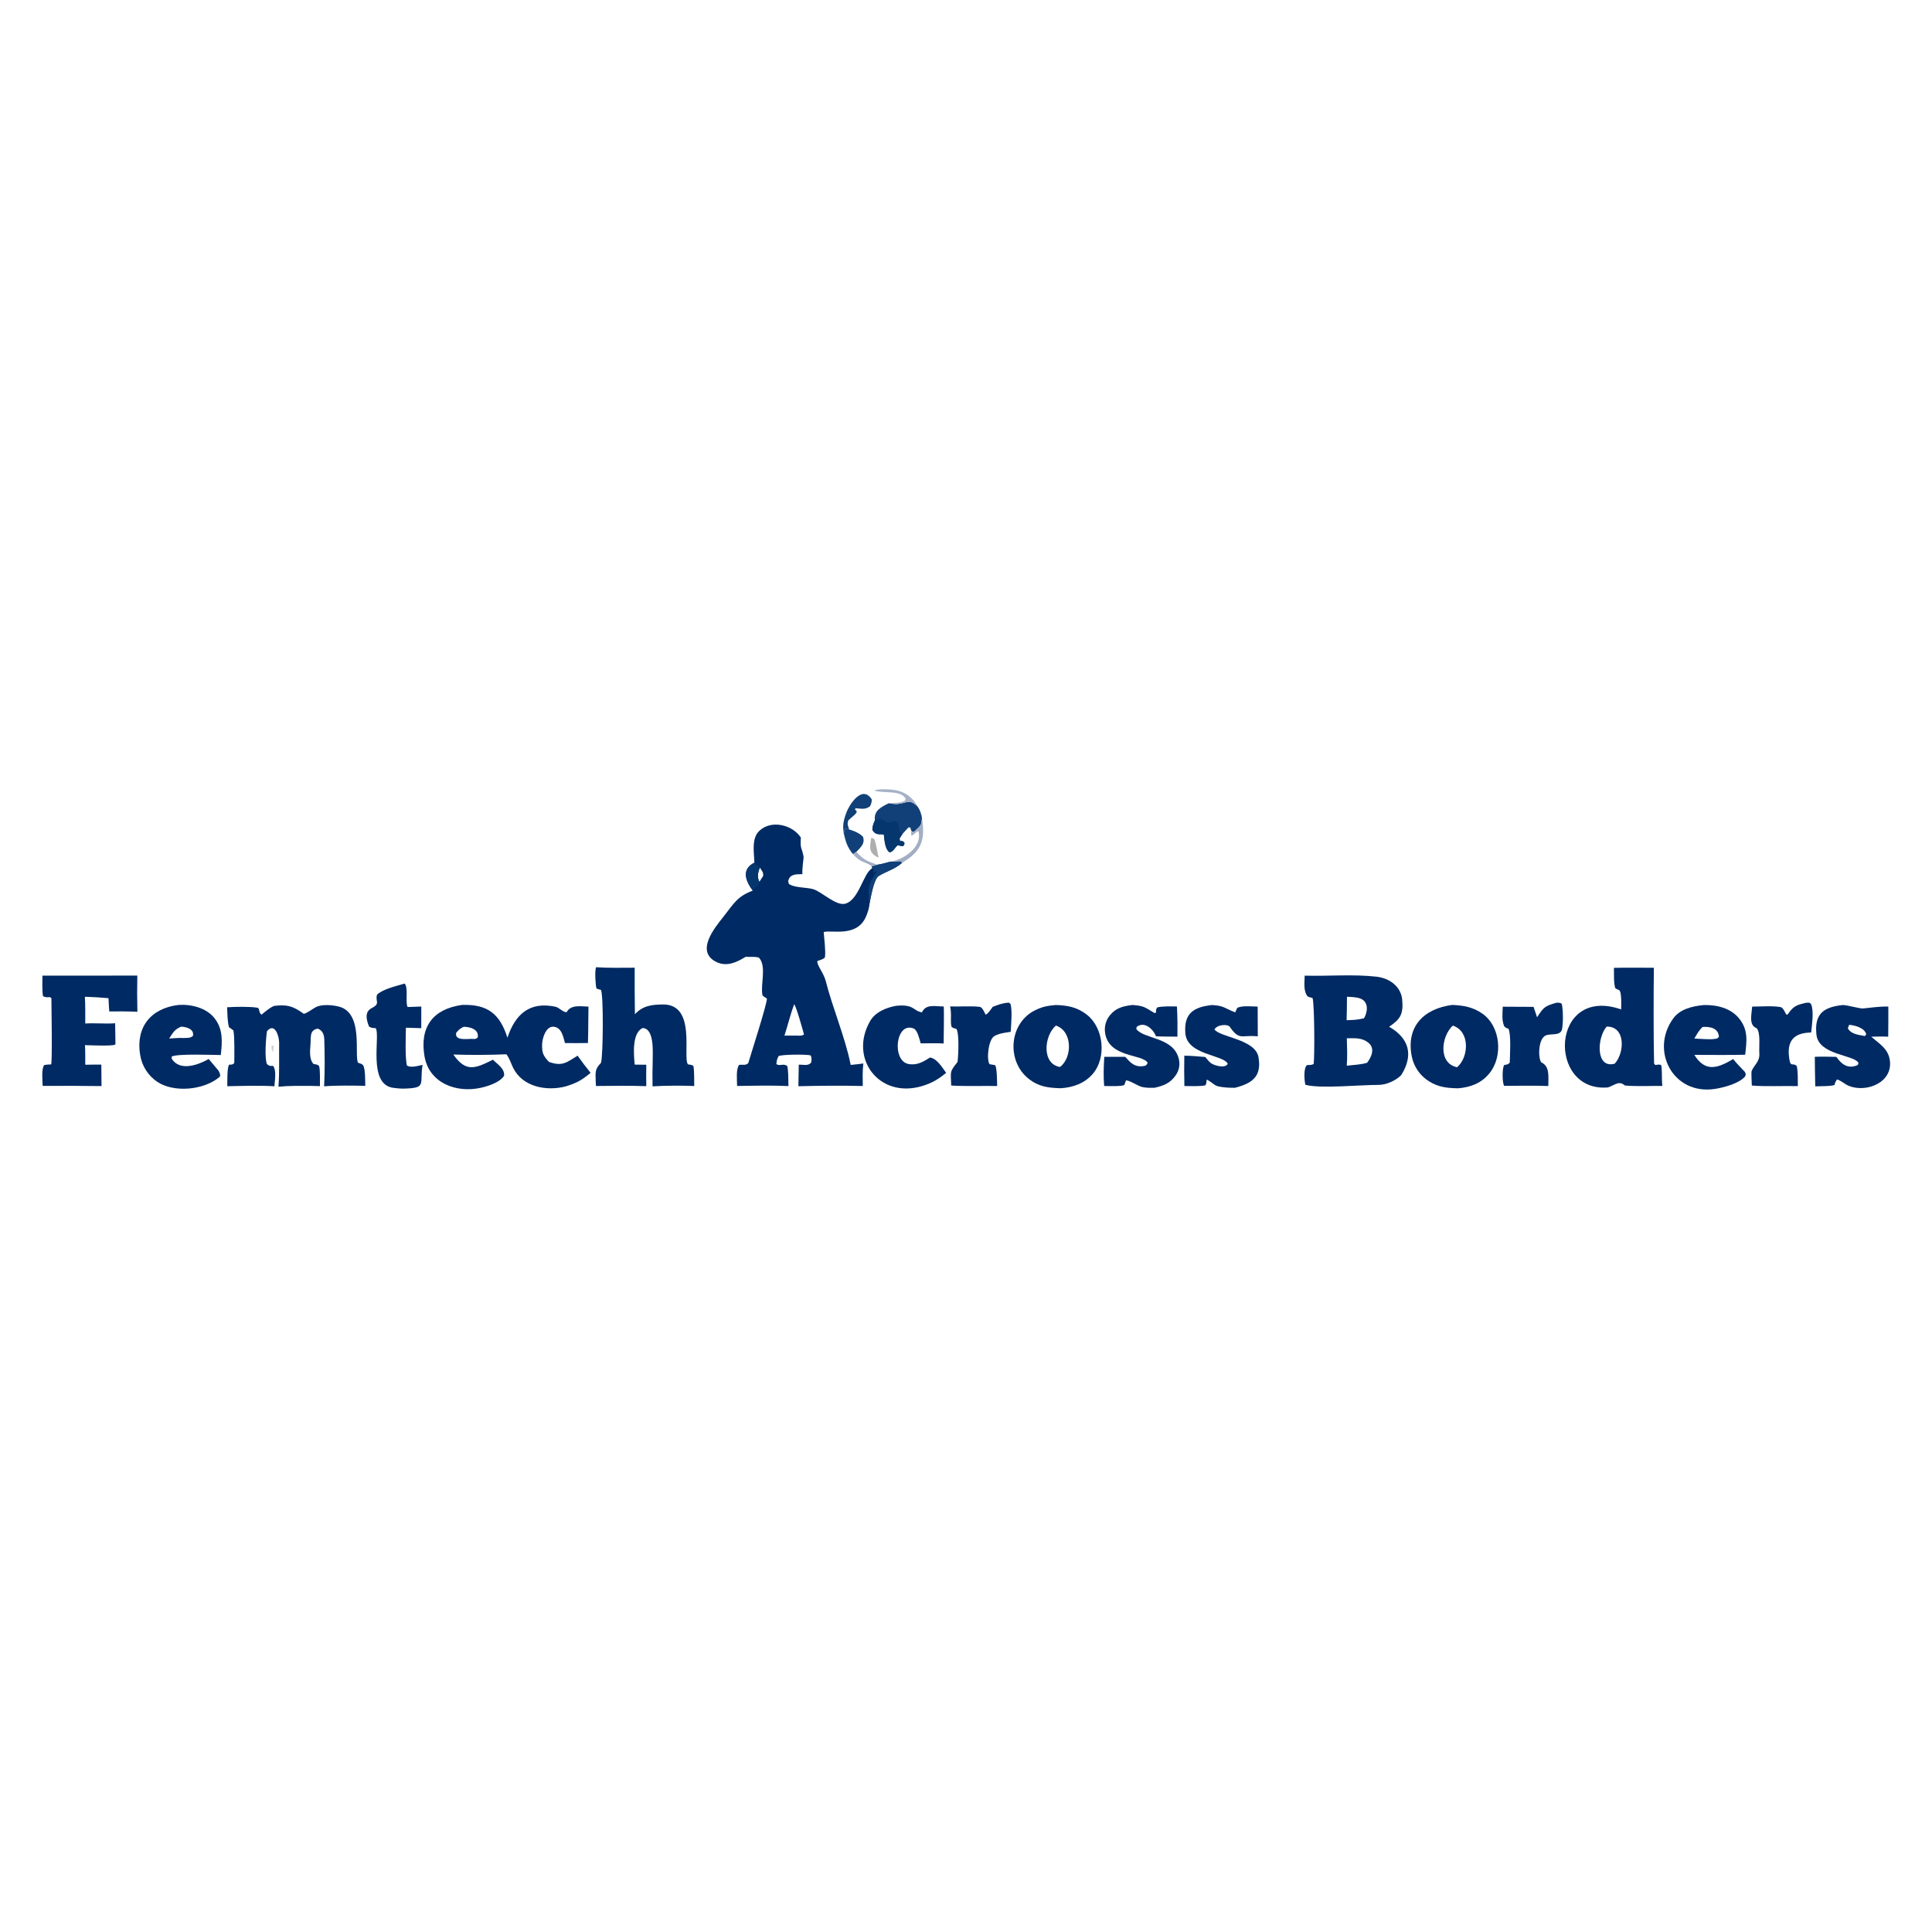
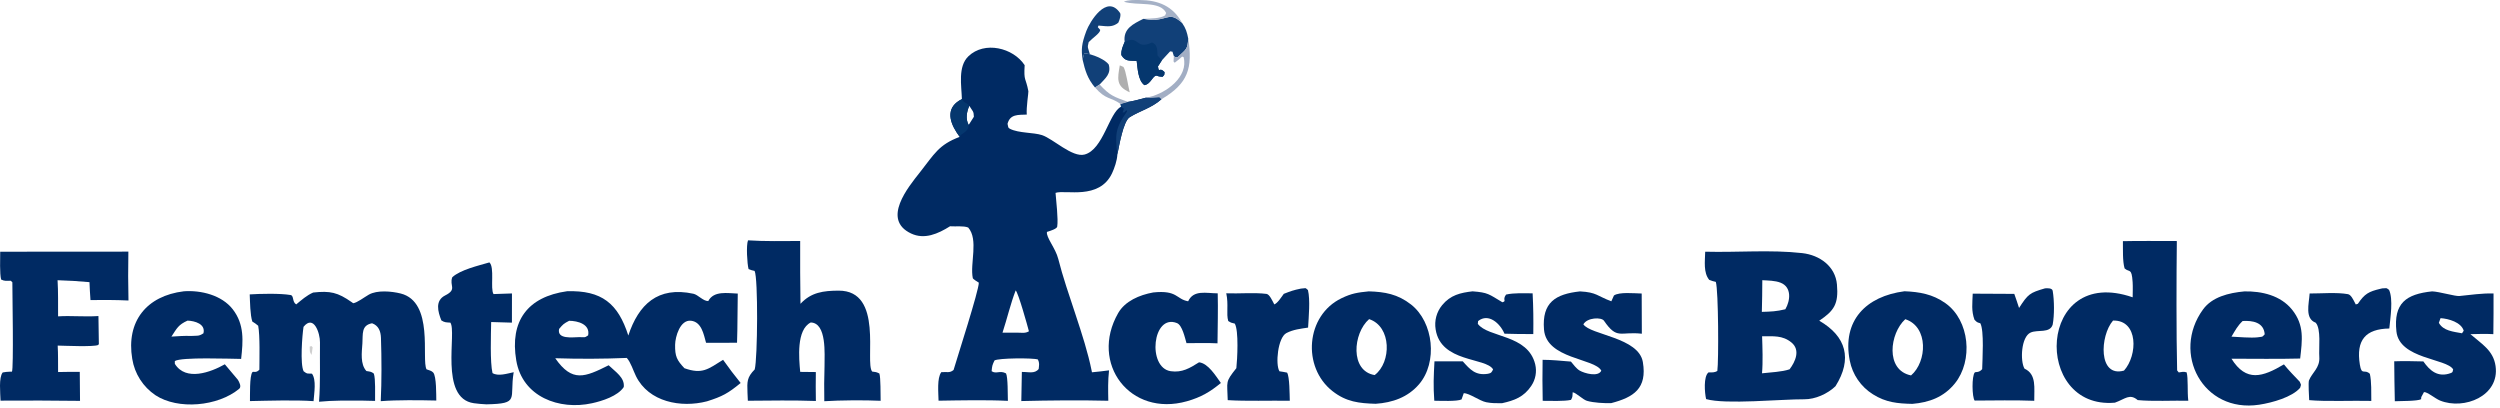
- <svg xmlns="http://www.w3.org/2000/svg" width="500" height="500" viewBox="0 0 500 500">
-   <path fill="#002A63" d="M195.234 223.264C195.165 220.688 194.433 217.033 196.474 215.061C199.559 212.079 205.058 213.412 207.26 216.757C207.064 219.917 207.471 219.066 207.974 221.756C208.016 221.979 207.55 224.828 207.664 226.224C206.001 226.29 204.461 226.118 203.978 227.996C204.155 228.664 204.018 228.732 204.468 228.96C206.125 229.799 208.959 229.627 210.58 230.157C212.708 230.853 216.385 234.496 218.734 233.88C222.34 232.934 223.436 225.834 225.73 224.719L225.644 224.201L227.059 223.793C228.138 223.645 229.376 223.278 230.445 223C231.327 222.996 232.208 222.963 233.087 222.9L233.465 223.288C231.608 224.95 229.318 225.521 227.407 226.709C226.129 227.504 225.378 232.183 225.023 233.878C224.977 234.978 224.475 236.478 224.004 237.471C221.54 242.659 215.069 240.572 213.179 241.223C213.289 242.778 213.724 246.22 213.498 247.692C213.435 248.102 212.212 248.49 211.742 248.638L211.533 248.703C211.328 249.726 213.183 251.827 213.698 253.874C215.376 260.54 218.761 268.634 220.084 275.248L220.154 275.601C221.208 275.523 222.368 275.357 223.427 275.229C223.2 277.305 223.253 278.982 223.288 281.056C217.971 280.918 211.927 280.982 206.62 281.112L206.723 275.536C207.986 275.502 209.171 275.952 209.947 274.967C210.023 274.199 210.137 273.841 209.8 273.149C208.876 272.82 202.167 272.869 201.48 273.337C201.036 274.281 201.037 274.338 200.93 275.391C201.843 276.007 202.492 275.161 203.693 275.814C204.063 276.542 204.017 280.03 204.047 281.074C199.936 280.869 194.909 280.977 190.762 281.044C190.737 279.458 190.44 276.719 191.287 275.578C192.372 275.475 192.881 275.796 193.641 275.155C194.373 272.671 198.496 259.912 198.478 258.428C198.242 258.294 197.361 257.742 197.323 257.557C196.752 254.762 198.464 250.179 196.444 247.864C195.525 247.499 194.179 247.703 192.962 247.624C190.649 249.077 188.063 250.221 185.495 249.006C179.818 246.32 184.945 240.13 187.195 237.282C189.953 233.791 190.764 232.013 194.816 230.493C194.622 230.228 194.435 229.958 194.255 229.684C192.671 227.254 192.273 224.722 195.234 223.264ZM196.652 224.546C196.15 225.692 195.9 227.071 196.533 228.211C196.871 227.692 197.204 227.168 197.531 226.641C197.499 225.531 197.335 225.652 196.652 224.546ZM203.016 268.01L205.943 268.011C206.889 268.014 207.342 268.161 208.078 267.747C207.802 266.669 206.047 260.389 205.541 259.911C204.555 262.451 203.879 265.393 203.016 268.01Z" />
-   <path fill="#114078" d="M230.445 223C231.327 222.996 232.208 222.963 233.087 222.9L233.465 223.288C231.608 224.95 229.318 225.521 227.407 226.709C226.129 227.504 225.378 232.183 225.023 233.878C224.558 229.988 224.647 228.787 226.888 225.619L226.783 225.357L226.33 225.819L226.033 225.792L226.277 225.091L225.73 224.719L225.644 224.201L227.059 223.793C228.138 223.645 229.376 223.278 230.445 223Z" />
-   <path fill="#05376E" d="M195.234 223.264C195.897 224.28 195.917 223.693 196.652 224.546C196.15 225.692 195.9 227.071 196.533 228.211C196.452 229.729 195.068 229.712 194.816 230.493C194.622 230.228 194.435 229.958 194.255 229.684C192.671 227.254 192.273 224.722 195.234 223.264Z" />
-   <path fill="#002A63" d="M119.597 260.068C126.226 259.879 129.349 262.39 131.325 268.556C133.289 262.613 136.966 259.075 143.794 260.552C144.692 260.746 145.657 261.969 146.641 261.957C147.705 259.932 150.301 260.454 152.295 260.519C152.225 263.685 152.272 266.719 152.156 269.932C150.233 269.983 148.156 269.944 146.219 269.944C145.76 268.309 145.369 265.958 143.342 265.723C141.252 265.481 140.319 268.783 140.292 270.314C140.251 272.555 140.623 273.27 142.074 274.821C145.5 276.031 146.574 275.018 149.483 273.21C150.554 274.728 151.677 276.209 152.849 277.651C150.43 279.638 149.325 280.241 146.399 281.162C141.42 282.459 135.23 281.303 132.789 276.333C132.269 275.276 131.791 273.682 131.034 272.849C126.465 273.038 121.892 273.058 117.322 272.908C120.579 277.585 122.986 276.543 127.558 274.254C128.847 275.506 130.671 276.614 130.453 278.426C129.327 280.15 126.331 281.104 124.369 281.531C118.111 282.913 111.033 280.323 109.855 273.328C108.587 265.797 112.001 261.134 119.597 260.068ZM121.938 268.864C123.018 268.859 122.895 269.031 123.627 268.527C124.051 266.389 121.649 265.742 119.986 265.733C118.938 266.282 118.829 266.389 118.064 267.294C117.629 269.324 120.605 268.884 121.938 268.864Z" />
-   <path fill="#002A63" d="M337.65 252.498C343.794 252.664 350.173 252.084 356.232 252.766C359.619 253.147 362.591 255.303 362.896 258.776C363.225 262.513 362.367 263.791 359.501 265.719C364.69 268.711 365.896 273.048 362.617 278.267C361.081 279.743 358.726 280.791 356.636 280.773C352.335 280.736 341.556 281.819 337.827 280.736C337.548 279.55 337.297 276.408 338.281 275.627C338.95 275.616 339.425 275.69 339.979 275.339C340.24 273.545 340.201 259.945 339.688 258.28C339.126 258.153 338.96 258.099 338.422 257.89C337.28 256.499 337.613 254.345 337.65 252.498ZM353.818 275.03C354.935 273.56 355.931 271.33 354.175 269.889C352.447 268.471 350.645 268.715 348.555 268.704C348.622 270.836 348.731 273.687 348.537 275.796C350.206 275.601 352.314 275.537 353.818 275.03ZM348.505 264.025C350.287 263.969 351.261 263.951 353.007 263.526C354.004 261.814 354.234 259.271 352.088 258.433C351.039 258.023 349.712 258.024 348.595 257.956C348.59 259.979 348.56 262.002 348.505 264.025Z" />
-   <path fill="#002A63" d="M70.938 260.321C74.211 259.964 75.632 260.28 78.321 262.165L78.609 262.37C79.369 262.269 80.723 261.223 81.591 260.728C83.201 259.809 85.962 260.073 87.689 260.502C94.16 262.112 91.636 273.15 92.658 275.033C93.076 275.174 93.667 275.327 93.942 275.652C94.577 276.404 94.502 279.968 94.53 281.013C91.319 280.938 87.03 280.884 83.885 281.134C84.075 277.239 84.055 272.918 83.924 269.005C83.882 267.728 83.465 266.653 82.221 266.208C80.115 266.602 80.489 268.283 80.369 270.069C80.253 271.797 79.929 274.037 81.138 275.362C81.772 275.472 82.079 275.448 82.563 275.852C82.914 276.923 82.772 279.728 82.799 281.084L80.122 281.022C77.406 281.023 74.77 280.974 72.063 281.242C72.349 277.483 72.192 273.621 72.241 269.85C72.263 268.152 71.063 264.457 69.091 266.887C68.834 268.523 68.41 274.012 69.108 275.405C69.895 275.972 69.602 275.802 70.706 275.863C71.576 277.05 71.129 279.557 71.013 281.13C67.533 280.883 62.4 281.043 58.825 281.116C58.857 280.219 58.718 276.186 59.308 275.564C59.487 275.375 59.991 275.814 60.63 275.099C60.635 272.965 60.769 268.614 60.404 266.683C60.056 266.366 59.68 266.124 59.278 265.879C58.858 264.587 58.846 262.137 58.778 260.677C60.671 260.552 64.64 260.455 66.607 260.796C67.289 260.914 66.881 262.123 67.688 262.593C68.724 261.74 69.694 260.861 70.938 260.321Z" />
-   <path fill="#002A63" d="M417.686 250.478C421.025 250.396 424.646 250.466 428.019 250.452C427.939 257.122 427.907 268.204 428.076 275.246C428.179 275.374 428.283 275.501 428.387 275.629C429.026 275.534 429.281 275.43 429.894 275.614C430.225 276.745 429.995 279.294 430.214 281.045C427.261 280.996 423.33 281.205 420.525 280.929C418.965 279.613 418.15 280.707 416.153 281.422C400.303 282.823 401.243 254.899 419.555 261.233C419.563 260.33 419.607 259.212 419.55 258.335C419.363 255.489 418.941 256.546 418.009 255.696C417.599 254.287 417.714 252.051 417.686 250.478ZM417.898 275.274C420.524 272.362 420.687 265.57 415.796 265.688C413.268 268.586 412.913 276.676 417.898 275.274Z" />
-   <path fill="#002A63" d="M154.261 250.318C157.321 250.525 161.169 250.463 164.255 250.444C164.235 254.456 164.255 258.469 164.314 262.48C166.341 260.265 168.739 259.971 171.609 259.957C180.327 259.912 176.588 273.654 178.044 275.459C178.751 275.556 178.795 275.525 179.426 275.829C179.702 276.615 179.637 279.932 179.672 281.061C176.605 280.912 171.911 280.951 168.877 281.143C168.833 278.893 168.848 276.642 168.921 274.393C168.909 272.175 169.384 266.152 166.285 266.056C163.503 267.427 164.015 272.934 164.261 275.523L167.255 275.554C167.206 277.366 167.249 279.277 167.262 281.098C163.04 280.942 158.46 281.017 154.228 281.053C154.201 280.533 154.178 280.012 154.159 279.492C154.084 277.415 154.031 276.593 155.545 275.051C156.102 272.932 156.213 257.516 155.523 256.177C154.987 256.058 154.869 256.035 154.366 255.824C154.096 254.815 153.886 251.256 154.261 250.318Z" />
-   <path fill="#002A63" d="M10.978 252.499L35.535 252.482C35.474 255.603 35.481 258.726 35.556 261.847C33.042 261.728 30.782 261.738 28.275 261.76C28.19 260.618 28.127 259.475 28.084 258.33C25.945 258.14 24.112 258.02 21.967 257.96C22.106 260.078 22.052 262.725 22.066 264.885C24.471 264.718 27.17 265.005 29.799 264.823L29.879 270.179L29.757 270.366C28.948 270.764 23.286 270.51 21.991 270.484C22.088 272.018 22.053 273.983 22.067 275.553C23.408 275.508 24.87 275.525 26.222 275.514L26.271 281.076C21.195 281.01 16.119 280.995 11.042 281.033C11.005 279.571 10.666 276.588 11.459 275.631C11.984 275.545 12.28 275.501 12.804 275.486L13.227 275.476C13.572 274.977 13.308 260.378 13.306 258.349L12.976 258.057C12.221 258.08 11.828 258.166 11.153 257.826C10.866 256.721 10.972 253.794 10.978 252.499Z" />
-   <path fill="#002A63" d="M273.203 260.095C276.26 260.187 278.742 260.618 281.293 262.613C285.633 266.008 286.424 273.708 282.827 277.896C280.682 280.395 277.739 281.42 274.516 281.637C271.329 281.539 268.894 281.287 266.242 279.209C260.382 274.618 261.111 264.723 267.958 261.419C269.942 260.461 271.076 260.312 273.203 260.095ZM274.327 276.133C277.564 273.702 277.591 266.828 273.261 265.416C270.15 268.115 269.57 275.371 274.327 276.133Z" />
-   <path fill="#002A63" d="M375.846 260.074C378.717 260.195 381.249 260.629 383.668 262.349C388.359 265.66 389.018 273.384 385.487 277.742C383.366 280.36 380.579 281.381 377.346 281.652C374.529 281.591 372.274 281.386 369.798 279.822C367.485 278.376 365.876 276.036 365.354 273.359C363.855 265.677 368.476 261.031 375.846 260.074ZM377.096 276.2C380.168 273.58 380.48 266.888 375.993 265.426C373.011 268.124 372.095 275.191 377.096 276.2Z" />
-   <path fill="#002A63" d="M440.967 260.102C444.304 260.036 447.903 260.875 450.09 263.589C452.502 266.583 452.044 269.458 451.652 272.964C447.35 273.076 442.807 273.002 438.487 272.999C441.316 277.517 444.436 276.517 448.543 274.085C449.414 275.191 450.582 276.36 451.56 277.397C451.878 278.181 451.866 277.799 451.64 278.58C450.109 280.359 446.329 281.427 443.797 281.813C433 283.459 426.962 271.922 433.035 263.567C434.784 261.161 437.943 260.386 440.967 260.102ZM438.492 268.772C439.799 268.843 442.245 269.041 443.439 268.907C444.468 268.743 444.309 268.937 444.857 268.326C444.69 266.003 442.514 265.664 440.633 265.773C439.626 266.727 439.201 267.588 438.492 268.772Z" />
-   <path fill="#002A63" d="M46.161 260.082C49.456 259.841 53.428 260.825 55.526 263.522C57.788 266.431 57.517 269.641 57.138 273.04C54.996 273.019 45.693 272.654 44.432 273.449L44.436 273.98C46.532 277.384 51.348 275.585 54.013 274.068L56.52 277.048C56.776 277.468 57.248 278.362 56.769 278.76C52.678 282.156 45.043 282.827 40.738 280.004C38.343 278.4 36.724 275.87 36.273 273.023C35.079 265.857 39.003 260.951 46.161 260.082ZM43.781 268.762C45.083 268.682 46.251 268.589 47.559 268.638C48.741 268.562 49.025 268.733 49.916 268.13C50.362 266.348 48.277 265.75 46.864 265.701C45.12 266.491 44.849 267.126 43.781 268.762Z" />
-   <path fill="#002A63" d="M476.942 260.097C478.353 260.159 481.348 261.064 482.158 260.986C484.368 260.773 486.295 260.454 488.699 260.493C488.711 263.094 488.699 265.694 488.663 268.295C487.184 268.208 485.751 268.265 484.271 268.297C486.42 270.174 488.665 271.397 489.089 274.413C489.892 280.139 483.064 282.878 478.453 281.019C477.527 280.646 475.995 279.332 475.369 279.396L474.854 280.353L474.82 280.76C474.181 281.139 470.795 281.105 469.785 281.149C469.726 278.599 469.689 276.048 469.672 273.497C471.555 273.423 473.374 273.478 475.254 273.52C476.457 275.235 478.012 276.697 480.546 275.737C480.929 275.592 480.852 275.452 480.964 275.048C479.737 272.936 470.661 273.077 470.092 267.774C469.509 262.346 471.954 260.62 476.942 260.097ZM482.661 268.128L482.986 267.64C482.515 266.021 480.087 265.327 478.545 265.229L478.223 266.125C479.075 267.677 480.99 267.809 482.661 268.128Z" />
-   <path fill="#002A63" d="M313.663 260.102C316.879 260.271 316.946 260.985 319.669 262L320.168 260.886C321.185 260.174 324.055 260.479 325.484 260.509L325.512 268.212C321.32 267.738 320.806 269.432 318.248 265.713C317.778 265.029 315.066 265.072 314.307 266.41C315.667 268.458 324.909 268.908 325.706 273.637C326.558 278.7 323.966 280.383 319.623 281.516C318.282 281.541 316.316 281.453 314.989 281.068C314.233 280.849 312.933 279.527 312.264 279.426C312.208 280.191 312.292 280.243 311.944 280.884C310.688 281.181 307.936 281.075 306.517 281.068C306.458 278.449 306.452 275.83 306.499 273.211C308.273 273.213 310.15 273.405 311.926 273.552C312.367 274.092 312.998 274.927 313.596 275.273C314.555 275.827 317.173 276.543 317.745 275.291C316.506 272.897 307.218 273.099 306.765 267.397C306.353 262.215 308.965 260.609 313.663 260.102Z" />
-   <path fill="#002A63" d="M293.086 260.09C296.058 260.318 296.182 260.621 298.799 262.185C299.711 261.915 298.715 261.79 299.499 260.713C300.954 260.36 303.037 260.467 304.59 260.476C304.733 263.25 304.754 265.506 304.72 268.277C302.878 268.289 301.036 268.266 299.194 268.206C298.383 266.256 296.139 264.189 294.144 265.786L294.091 266.325C296.098 269.008 303.697 268.3 305.09 274.089C305.425 275.506 305.15 276.999 304.332 278.203C302.902 280.348 301.078 281.007 298.742 281.523C297.657 281.534 296.785 281.552 295.707 281.34C294.435 281.09 292.438 279.579 291.393 279.61L290.971 280.802C290.109 281.218 286.877 281.059 285.75 281.053C285.539 278.219 285.633 276.303 285.784 273.507L291.203 273.5C292.596 275.05 293.62 276.271 296.032 275.886C296.684 275.782 296.791 275.527 297.015 275.044C295.639 272.722 287.008 273.769 286.009 267.385C285.734 265.73 286.188 264.036 287.253 262.739C288.858 260.79 290.756 260.363 293.086 260.09Z" />
-   <path fill="#002A63" d="M231.89 260.306C236.586 259.815 236.249 261.585 238.588 261.998C239.637 259.754 242.015 260.463 244.253 260.475C244.334 263.568 244.241 266.939 244.213 270.052C242.32 269.957 240.187 270.012 238.273 270.021C237.963 268.981 237.456 266.581 236.454 266.178C231.736 264.279 230.704 274.739 235.258 275.393C237.425 275.705 238.898 274.808 240.676 273.689C242.428 273.876 243.886 276.309 244.857 277.649C242.812 279.346 241.052 280.383 238.376 281.144C227.456 284.246 219.664 273.893 225.177 264.263C226.501 261.951 229.254 260.786 231.89 260.306Z" />
-   <path fill="#002A63" d="M104.71 254.547C105.75 255.506 104.837 259.574 105.499 260.614C106.677 260.566 107.854 260.527 109.032 260.495L109.024 266.089L105.047 265.972C105.008 268.32 104.815 273.708 105.305 275.756C106.382 276.415 108.089 275.854 109.362 275.586C108.511 280.721 110.635 281.616 104.123 281.741C103.323 281.706 102.525 281.634 101.732 281.526C95.034 280.591 98.529 267.836 97.224 266.087C96.466 266.034 96.142 266.081 95.505 265.662C94.838 263.986 94.257 261.867 96.236 260.875C98.601 259.689 96.976 259.015 97.602 257.377C99.225 255.937 102.533 255.192 104.71 254.547Z" />
-   <path fill="#002A63" d="M467.373 259.523C468.392 259.51 468.006 259.334 468.677 259.809C469.504 261.603 468.924 265.137 468.728 267.213C464.184 267.284 462.315 269.412 463.086 274.154C463.437 276.314 463.962 274.892 464.999 275.893C465.331 277.34 465.263 279.537 465.277 281.086C461.783 280.994 456.499 281.235 453.376 280.937C453.34 280.3 453.185 277.543 453.331 277.166C453.91 275.672 455.469 274.757 455.314 272.661C455.19 270.984 455.696 267.266 454.617 266.099C452.513 265.319 453.323 262.537 453.46 260.504C455.611 260.514 458.689 260.247 460.801 260.632C461.402 260.741 461.829 261.711 462.139 262.291L462.302 262.603L462.706 262.473C464.003 260.556 464.767 260.138 467.035 259.6L467.373 259.523Z" />
-   <path fill="#002A63" d="M260.194 259.566C261.294 259.503 260.907 259.311 261.542 259.843C262.001 261.712 261.686 264.991 261.57 267.037C260.11 267.262 258.74 267.401 257.418 268.084C255.761 268.941 255.271 274.141 256.086 275.41C256.612 275.485 257.02 275.553 257.541 275.663C258.047 276.441 258.02 279.944 258.066 281.055C254.307 280.993 249.779 281.164 246.172 280.938C246.094 277.26 245.625 277.575 247.825 274.813C248.008 273.125 248.311 267.611 247.524 266.272C246.86 266.108 246.836 266.137 246.269 265.775C245.857 264.354 246.365 262.685 245.893 260.464C248.255 260.565 251.248 260.281 253.599 260.581C254.198 260.657 254.749 261.952 255.094 262.597C255.748 262.339 256.455 261.189 256.915 260.57C258.261 260.048 258.75 259.859 260.194 259.566Z" />
-   <path fill="#002A63" d="M402.771 259.516C403.18 259.488 404.137 259.427 404.234 259.986C404.549 261.812 404.572 264.678 404.235 266.465C403.703 268.178 401.386 267.383 400.022 267.979C398.176 268.784 397.973 273.432 398.832 274.903C401.204 275.991 400.658 278.685 400.703 281.062C397.01 280.917 393.004 281.004 389.284 281.02C388.772 280.367 388.713 276.329 389.298 275.642C389.451 275.463 390.078 275.751 390.724 275C390.767 273.12 391.129 267.637 390.37 266.207C389.694 266.013 389.742 266.029 389.246 265.526C388.622 263.793 388.853 262.406 388.912 260.535C391.566 260.534 394.221 260.548 396.875 260.577C397.189 261.401 397.503 262.425 397.79 263.276C399.511 260.616 399.819 260.37 402.771 259.516Z" />
-   <path fill="#114078" d="M230.006 207.88C230.469 207.946 231.68 208.131 232.093 208.099C234.911 207.88 235.146 206.584 237.439 208.68C238.146 209.703 238.364 210.429 238.607 211.671C238.439 213.75 238.333 213.584 236.572 215.235C236.023 215.252 236.263 215.334 235.847 215.01L235.586 214.175L235.136 214.11C234.951 214.297 233.528 215.858 233.548 215.842C233.263 216.252 233.068 216.572 232.805 216.997C233.044 218.506 233.001 216.941 234.071 218.093C233.99 218.755 234.139 218.471 233.682 218.99C233.329 218.96 232.977 218.934 232.735 218.823C231.856 218.421 231.572 220.351 230.216 220.586C228.981 219.699 228.916 217.375 228.728 215.948C227.273 215.862 226.57 216.083 225.789 214.824C225.742 213.772 226.029 213.301 226.422 212.291C226.112 209.765 228.025 208.874 230.006 207.88Z" />
-   <path fill="#05376E" d="M226.422 212.291C229.342 210.893 228.405 213.925 231.683 212.409C232.766 212.833 232.65 213.807 232.728 214.882C232.995 215.197 233.274 215.538 233.548 215.842C233.263 216.252 233.068 216.572 232.805 216.997C233.044 218.506 233.001 216.941 234.071 218.093C233.99 218.755 234.139 218.471 233.682 218.99C233.329 218.96 232.977 218.934 232.735 218.823C231.856 218.421 231.572 220.351 230.216 220.586C228.981 219.699 228.916 217.375 228.728 215.948C227.273 215.862 226.57 216.083 225.789 214.824C225.742 213.772 226.029 213.301 226.422 212.291Z" />
-   <path fill="#114078" d="M218.363 215.688C218.081 213.756 218.143 212.724 219.075 210.211C219.717 208.478 222.972 203.038 225.532 206.752C225.765 207.089 225.446 208.172 225.194 208.629C224.095 209.509 223.144 209.32 221.774 209.204L221.407 209.17L221.273 209.477L221.737 210C221.733 210.617 220.335 211.492 219.526 212.342C219.223 213.489 219.394 213.326 219.747 214.656L218.686 214.459C218.575 214.87 218.465 215.274 218.363 215.688Z" />
-   <path fill="#114078" d="M218.363 215.688C218.465 215.274 218.575 214.87 218.686 214.459L219.747 214.656C220.84 214.957 222.678 215.703 223.371 216.626C223.881 218.406 222.773 219.213 221.629 220.466L220.741 221.034C219.298 219.31 218.852 217.797 218.363 215.688Z" />
-   <path fill="#A1ADC3" fill-opacity="0.988" d="M235.847 215.01C236.263 215.334 236.023 215.252 236.572 215.235C238.333 213.584 238.439 213.75 238.607 211.671C239.472 217.302 238.611 220.27 233.465 223.288L233.087 222.9C232.208 222.963 231.327 222.996 230.445 223C230.68 222.953 230.914 222.903 231.148 222.851C234.381 222.116 238.682 218.986 237.718 215.221L237.438 215.111C236.919 215.568 236.569 215.869 236.009 216.288L235.786 216.052L235.847 215.01Z" />
-   <path fill="#A1ADC3" fill-opacity="0.957" d="M230.006 207.88C231.294 207.802 233.153 207.862 234.17 207.221L234.372 206.757C233.228 204.375 228.809 205.41 226.274 204.607C227.032 204.219 228.409 204.27 229.28 204.275C232.863 204.296 235.661 205.401 237.439 208.68C235.146 206.584 234.911 207.88 232.093 208.099C231.68 208.131 230.469 207.946 230.006 207.88Z" />
-   <path fill="#020302" fill-opacity="0.314" d="M225.489 216.794L226.19 217.09C226.67 217.769 227.082 220.763 227.391 221.956C224.698 220.773 225.073 219.315 225.489 216.794Z" />
-   <path fill="#A1ADC3" fill-opacity="0.98" d="M220.741 221.034L221.629 220.466C223.575 222.583 224.347 222.816 227.059 223.793L225.644 224.201C223.721 222.808 222.85 223.455 220.741 221.034Z" />
-   <path fill="#020302" fill-opacity="0.188" d="M70.27 270.679L70.608 270.567L70.84 270.829L70.635 272.273C70.177 271.641 70.329 271.599 70.27 270.679Z" />
+ <svg xmlns="http://www.w3.org/2000/svg" width="479" height="78" viewBox="0 0 479 78" fill="none">
+   <path d="M184.298 18.994C184.229 16.418 183.497 12.763 185.538 10.791C188.623 7.809 194.122 9.142 196.324 12.487C196.128 15.647 196.535 14.796 197.038 17.486C197.08 17.709 196.614 20.558 196.728 21.954C195.065 22.02 193.525 21.848 193.042 23.726C193.219 24.394 193.082 24.462 193.532 24.69C195.189 25.529 198.023 25.357 199.644 25.887C201.772 26.583 205.449 30.226 207.798 29.61C211.404 28.664 212.5 21.564 214.794 20.449L214.708 19.931L216.123 19.523C217.202 19.375 218.44 19.008 219.509 18.73C220.391 18.726 221.272 18.693 222.151 18.63L222.529 19.018C220.672 20.68 218.382 21.251 216.471 22.439C215.193 23.234 214.442 27.913 214.087 29.608C214.041 30.708 213.539 32.208 213.068 33.201C210.604 38.389 204.133 36.302 202.243 36.953C202.353 38.508 202.788 41.95 202.562 43.422C202.499 43.832 201.276 44.22 200.806 44.368L200.597 44.433C200.392 45.456 202.247 47.557 202.762 49.604C204.44 56.27 207.825 64.364 209.148 70.978L209.218 71.331C210.272 71.253 211.432 71.087 212.491 70.959C212.264 73.035 212.317 74.712 212.352 76.786C207.035 76.648 200.991 76.712 195.684 76.842L195.787 71.266C197.05 71.232 198.235 71.682 199.011 70.697C199.087 69.929 199.201 69.571 198.864 68.879C197.94 68.55 191.231 68.599 190.544 69.067C190.1 70.011 190.101 70.068 189.994 71.121C190.907 71.737 191.556 70.891 192.757 71.544C193.127 72.272 193.081 75.76 193.111 76.804C189 76.599 183.973 76.707 179.826 76.774C179.801 75.188 179.504 72.449 180.351 71.308C181.436 71.205 181.945 71.526 182.705 70.885C183.437 68.401 187.56 55.642 187.542 54.158C187.306 54.024 186.425 53.472 186.387 53.287C185.816 50.492 187.528 45.909 185.508 43.594C184.589 43.229 183.243 43.433 182.026 43.354C179.713 44.807 177.127 45.951 174.559 44.736C168.882 42.05 174.009 35.86 176.259 33.012C179.017 29.521 179.828 27.743 183.88 26.223C183.686 25.958 183.499 25.688 183.319 25.414C181.735 22.984 181.337 20.452 184.298 18.994ZM185.716 20.276C185.214 21.422 184.964 22.801 185.597 23.941C185.935 23.422 186.268 22.898 186.595 22.371C186.563 21.261 186.399 21.382 185.716 20.276ZM192.08 63.74L195.007 63.741C195.953 63.744 196.406 63.891 197.142 63.477C196.866 62.399 195.111 56.119 194.605 55.641C193.619 58.181 192.943 61.123 192.08 63.74Z" fill="#002A63" />
+   <path d="M219.507 18.73C220.389 18.726 221.27 18.693 222.149 18.63L222.527 19.018C220.67 20.68 218.38 21.251 216.469 22.439C215.191 23.234 214.44 27.913 214.085 29.608C213.62 25.718 213.709 24.517 215.95 21.349L215.845 21.087L215.392 21.549L215.095 21.522L215.339 20.821L214.792 20.449L214.706 19.931L216.121 19.523C217.2 19.375 218.438 19.008 219.507 18.73Z" fill="#114078" />
+   <path d="M184.295 18.993C184.958 20.009 184.978 19.422 185.713 20.275C185.211 21.421 184.961 22.8 185.594 23.94C185.513 25.458 184.129 25.441 183.877 26.222C183.683 25.957 183.496 25.687 183.316 25.413C181.732 22.983 181.334 20.451 184.295 18.993Z" fill="#05376E" />
+   <path d="M108.657 55.798C115.286 55.609 118.409 58.12 120.385 64.286C122.349 58.343 126.026 54.805 132.854 56.282C133.752 56.476 134.717 57.699 135.701 57.687C136.765 55.662 139.361 56.184 141.355 56.249C141.285 59.415 141.332 62.449 141.216 65.662C139.293 65.713 137.216 65.674 135.279 65.674C134.82 64.039 134.429 61.688 132.402 61.453C130.312 61.211 129.379 64.513 129.352 66.044C129.311 68.285 129.683 69 131.134 70.551C134.56 71.761 135.634 70.748 138.543 68.94C139.614 70.458 140.737 71.939 141.909 73.381C139.49 75.368 138.385 75.971 135.459 76.892C130.48 78.189 124.29 77.033 121.849 72.063C121.329 71.006 120.851 69.412 120.094 68.579C115.525 68.768 110.952 68.788 106.382 68.638C109.639 73.315 112.046 72.273 116.618 69.984C117.907 71.236 119.731 72.344 119.513 74.156C118.387 75.88 115.391 76.834 113.429 77.261C107.171 78.643 100.093 76.053 98.915 69.058C97.647 61.527 101.061 56.864 108.657 55.798ZM110.998 64.594C112.078 64.589 111.955 64.761 112.687 64.257C113.111 62.119 110.709 61.472 109.046 61.463C107.998 62.012 107.889 62.119 107.124 63.024C106.689 65.054 109.665 64.614 110.998 64.594Z" fill="#002A63" />
+   <path d="M326.714 48.227C332.858 48.394 339.237 47.813 345.296 48.495C348.683 48.877 351.655 51.032 351.96 54.505C352.289 58.242 351.431 59.52 348.565 61.449C353.754 64.441 354.96 68.778 351.681 73.996C350.145 75.472 347.79 76.52 345.7 76.502C341.399 76.466 330.62 77.549 326.891 76.466C326.612 75.279 326.361 72.138 327.345 71.356C328.014 71.346 328.489 71.419 329.043 71.069C329.304 69.275 329.265 55.675 328.752 54.01C328.19 53.883 328.024 53.828 327.486 53.62C326.344 52.228 326.677 50.075 326.714 48.227ZM342.882 70.76C343.999 69.29 344.995 67.059 343.239 65.618C341.511 64.201 339.709 64.445 337.619 64.433C337.686 66.566 337.795 69.416 337.601 71.525C339.27 71.331 341.378 71.266 342.882 70.76ZM337.569 59.755C339.351 59.699 340.325 59.681 342.071 59.255C343.068 57.544 343.298 55.001 341.152 54.163C340.103 53.752 338.776 53.754 337.659 53.685C337.654 55.709 337.624 57.731 337.569 59.755Z" fill="#002A63" />
+   <path d="M60.004 56.05C63.277 55.694 64.698 56.01 67.387 57.895L67.675 58.099C68.435 57.998 69.789 56.953 70.658 56.458C72.267 55.538 75.028 55.803 76.755 56.231C83.226 57.842 80.702 68.879 81.724 70.763C82.142 70.903 82.733 71.056 83.007 71.382C83.643 72.133 83.568 75.698 83.596 76.743C80.385 76.668 76.096 76.614 72.951 76.864C73.141 72.969 73.121 68.647 72.991 64.734C72.948 63.458 72.531 62.383 71.287 61.938C69.181 62.331 69.555 64.013 69.435 65.799C69.319 67.526 68.995 69.766 70.204 71.091C70.838 71.201 71.145 71.177 71.629 71.582C71.98 72.653 71.838 75.457 71.865 76.814L69.188 76.751C66.472 76.752 63.836 76.704 61.13 76.972C61.415 73.213 61.258 69.35 61.307 65.579C61.329 63.882 60.129 60.187 58.157 62.617C57.9 64.252 57.476 69.742 58.174 71.135C58.961 71.701 58.668 71.531 59.772 71.593C60.642 72.779 60.195 75.287 60.078 76.859C56.599 76.612 51.466 76.772 47.891 76.846C47.923 75.948 47.784 71.915 48.374 71.293C48.553 71.105 49.057 71.543 49.696 70.829C49.701 68.695 49.835 64.344 49.47 62.413C49.121 62.096 48.746 61.853 48.344 61.608C47.924 60.316 47.912 57.867 47.844 56.407C49.737 56.282 53.706 56.184 55.673 56.526C56.355 56.644 55.947 57.852 56.754 58.322C57.79 57.469 58.76 56.59 60.004 56.05Z" fill="#002A63" />
+   <path d="M406.749 46.208C410.088 46.126 413.709 46.196 417.082 46.182C417.002 52.852 416.97 63.934 417.139 70.976C417.242 71.104 417.346 71.231 417.45 71.359C418.089 71.264 418.344 71.16 418.957 71.344C419.288 72.475 419.058 75.024 419.277 76.775C416.324 76.726 412.393 76.935 409.588 76.659C408.028 75.343 407.213 76.437 405.216 77.152C389.366 78.553 390.306 50.629 408.618 56.963C408.626 56.06 408.67 54.942 408.613 54.065C408.426 51.219 408.004 52.276 407.072 51.426C406.662 50.017 406.777 47.781 406.749 46.208ZM406.961 71.004C409.587 68.092 409.75 61.3 404.859 61.418C402.331 64.316 401.976 72.406 406.961 71.004Z" fill="#002A63" />
+   <path d="M143.32 46.048C146.38 46.255 150.228 46.193 153.314 46.174C153.294 50.186 153.314 54.199 153.373 58.21C155.4 55.995 157.798 55.701 160.668 55.687C169.386 55.642 165.647 69.384 167.103 71.189C167.81 71.286 167.854 71.255 168.485 71.559C168.761 72.345 168.696 75.662 168.731 76.791C165.664 76.642 160.97 76.681 157.936 76.873C157.892 74.623 157.907 72.372 157.98 70.123C157.968 67.905 158.443 61.882 155.344 61.786C152.562 63.157 153.074 68.664 153.32 71.253L156.314 71.284C156.265 73.096 156.308 75.007 156.321 76.828C152.099 76.672 147.519 76.747 143.287 76.783C143.26 76.263 143.237 75.742 143.218 75.222C143.143 73.145 143.09 72.323 144.604 70.781C145.161 68.662 145.272 53.246 144.582 51.907C144.046 51.788 143.928 51.765 143.425 51.554C143.155 50.545 142.945 46.986 143.32 46.048Z" fill="#002A63" />
+   <path d="M0.04 48.229L24.597 48.212C24.536 51.333 24.543 54.456 24.617 57.577C22.103 57.458 19.843 57.468 17.336 57.49C17.252 56.348 17.188 55.205 17.145 54.06C15.007 53.87 13.174 53.75 11.029 53.69C11.167 55.808 11.114 58.455 11.128 60.615C13.532 60.448 16.231 60.735 18.861 60.553L18.941 65.909L18.818 66.096C18.009 66.494 12.348 66.24 11.053 66.214C11.149 67.748 11.115 69.713 11.129 71.283C12.469 71.238 13.932 71.255 15.284 71.244L15.333 76.806C10.257 76.74 5.18 76.725 0.104 76.763C0.066 75.301 -0.272 72.318 0.52 71.361C1.046 71.275 1.341 71.231 1.866 71.216L2.289 71.206C2.634 70.707 2.37 56.108 2.367 54.079L2.038 53.787C1.283 53.81 0.89 53.896 0.215 53.556C-0.073 52.451 0.034 49.524 0.04 48.229Z" fill="#002A63" />
+   <path d="M262.264 55.824C265.321 55.916 267.803 56.347 270.354 58.342C274.694 61.737 275.485 69.437 271.888 73.625C269.743 76.124 266.8 77.149 263.577 77.366C260.39 77.268 257.955 77.016 255.303 74.938C249.443 70.347 250.172 60.452 257.019 57.148C259.003 56.19 260.137 56.041 262.264 55.824ZM263.388 71.862C266.625 69.431 266.652 62.557 262.322 61.145C259.211 63.844 258.631 71.1 263.388 71.862Z" fill="#002A63" />
+   <path d="M364.907 55.804C367.778 55.925 370.31 56.359 372.729 58.079C377.42 61.39 378.079 69.114 374.548 73.472C372.427 76.09 369.64 77.111 366.407 77.382C363.59 77.321 361.335 77.116 358.859 75.552C356.546 74.106 354.937 71.766 354.415 69.089C352.916 61.407 357.537 56.761 364.907 55.804ZM366.157 71.93C369.229 69.31 369.541 62.618 365.054 61.156C362.072 63.854 361.156 70.921 366.157 71.93Z" fill="#002A63" />
+   <path d="M430.027 55.832C433.364 55.766 436.963 56.605 439.15 59.319C441.562 62.313 441.104 65.188 440.712 68.694C436.41 68.806 431.867 68.732 427.547 68.729C430.376 73.247 433.496 72.247 437.603 69.815C438.474 70.921 439.642 72.09 440.62 73.127C440.938 73.911 440.926 73.529 440.7 74.31C439.169 76.089 435.389 77.157 432.857 77.543C422.06 79.189 416.022 67.652 422.095 59.297C423.844 56.891 427.003 56.116 430.027 55.832ZM427.552 64.502C428.859 64.573 431.305 64.771 432.499 64.637C433.528 64.473 433.369 64.667 433.917 64.056C433.75 61.733 431.574 61.394 429.693 61.503C428.686 62.457 428.261 63.318 427.552 64.502Z" fill="#002A63" />
+   <path d="M35.225 55.812C38.52 55.571 42.492 56.554 44.59 59.252C46.852 62.16 46.581 65.371 46.202 68.769C44.06 68.749 34.757 68.383 33.496 69.178L33.5 69.71C35.596 73.114 40.412 71.314 43.077 69.797L45.584 72.778C45.84 73.198 46.312 74.091 45.833 74.49C41.742 77.885 34.107 78.556 29.802 75.734C27.407 74.129 25.788 71.6 25.337 68.752C24.143 61.587 28.067 56.681 35.225 55.812ZM32.845 64.492C34.147 64.412 35.315 64.319 36.623 64.368C37.805 64.291 38.089 64.463 38.98 63.859C39.426 62.078 37.341 61.48 35.928 61.431C34.184 62.221 33.913 62.855 32.845 64.492Z" fill="#002A63" />
+   <path d="M466.004 55.826C467.415 55.888 470.41 56.793 471.22 56.715C473.43 56.502 475.357 56.183 477.761 56.222C477.773 58.823 477.761 61.423 477.725 64.024C476.246 63.937 474.813 63.994 473.333 64.026C475.482 65.903 477.727 67.126 478.151 70.142C478.954 75.868 472.126 78.607 467.515 76.748C466.589 76.375 465.057 75.061 464.431 75.125L463.916 76.082L463.882 76.489C463.243 76.868 459.857 76.834 458.847 76.878C458.788 74.328 458.751 71.777 458.734 69.226C460.617 69.152 462.436 69.207 464.316 69.249C465.519 70.964 467.074 72.426 469.608 71.466C469.991 71.321 469.914 71.181 470.026 70.777C468.799 68.665 459.723 68.806 459.154 63.503C458.571 58.075 461.016 56.349 466.004 55.826ZM471.723 63.857L472.048 63.369C471.577 61.75 469.149 61.056 467.607 60.958L467.285 61.854C468.137 63.406 470.052 63.538 471.723 63.857Z" fill="#002A63" />
+   <path d="M302.727 55.831C305.943 56 306.01 56.714 308.733 57.729L309.232 56.615C310.249 55.903 313.119 56.208 314.548 56.238L314.576 63.941C310.384 63.467 309.87 65.161 307.312 61.442C306.842 60.758 304.13 60.801 303.371 62.139C304.731 64.187 313.973 64.637 314.77 69.366C315.622 74.429 313.03 76.112 308.687 77.245C307.346 77.27 305.38 77.182 304.053 76.797C303.297 76.578 301.997 75.256 301.328 75.155C301.272 75.92 301.356 75.972 301.008 76.613C299.752 76.91 297 76.804 295.581 76.797C295.522 74.178 295.516 71.559 295.563 68.94C297.337 68.942 299.214 69.134 300.99 69.281C301.431 69.821 302.062 70.656 302.66 71.002C303.619 71.556 306.237 72.272 306.809 71.02C305.57 68.626 296.282 68.828 295.829 63.126C295.417 57.944 298.029 56.338 302.727 55.831Z" fill="#002A63" />
+   <path d="M282.146 55.819C285.118 56.047 285.242 56.35 287.859 57.914C288.771 57.644 287.775 57.519 288.559 56.442C290.014 56.089 292.097 56.196 293.65 56.205C293.793 58.979 293.814 61.235 293.78 64.006C291.938 64.018 290.096 63.995 288.254 63.935C287.443 61.985 285.199 59.918 283.204 61.515L283.151 62.054C285.158 64.737 292.757 64.029 294.15 69.818C294.485 71.235 294.21 72.728 293.392 73.932C291.962 76.077 290.138 76.736 287.802 77.252C286.717 77.263 285.845 77.281 284.767 77.069C283.495 76.819 281.498 75.308 280.453 75.339L280.031 76.531C279.169 76.947 275.937 76.788 274.81 76.782C274.599 73.948 274.693 72.032 274.844 69.236L280.263 69.229C281.656 70.779 282.68 72 285.092 71.615C285.744 71.511 285.851 71.256 286.075 70.773C284.699 68.451 276.068 69.498 275.069 63.114C274.794 61.459 275.248 59.765 276.313 58.468C277.918 56.519 279.816 56.092 282.146 55.819Z" fill="#002A63" />
+   <path d="M220.951 56.035C225.647 55.544 225.31 57.315 227.649 57.727C228.698 55.483 231.076 56.193 233.314 56.205C233.395 59.297 233.302 62.669 233.274 65.781C231.381 65.686 229.248 65.742 227.334 65.751C227.024 64.71 226.517 62.31 225.515 61.907C220.797 60.008 219.765 70.469 224.319 71.123C226.486 71.434 227.959 70.537 229.737 69.418C231.489 69.606 232.947 72.038 233.918 73.379C231.873 75.076 230.113 76.112 227.437 76.874C216.517 79.975 208.725 69.623 214.238 59.992C215.562 57.681 218.315 56.516 220.951 56.035Z" fill="#002A63" />
+   <path d="M93.77 50.276C94.81 51.235 93.897 55.303 94.559 56.343C95.737 56.295 96.914 56.256 98.092 56.224L98.084 61.818L94.107 61.701C94.068 64.049 93.875 69.437 94.365 71.485C95.442 72.144 97.149 71.583 98.422 71.315C97.571 76.45 99.695 77.345 93.183 77.47C92.383 77.435 91.585 77.363 90.792 77.255C84.094 76.32 87.589 63.565 86.284 61.816C85.527 61.763 85.203 61.81 84.565 61.391C83.898 59.715 83.317 57.596 85.296 56.604C87.661 55.418 86.036 54.744 86.662 53.106C88.285 51.666 91.593 50.921 93.77 50.276Z" fill="#002A63" />
+   <path d="M456.438 55.252C457.457 55.239 457.071 55.063 457.742 55.538C458.569 57.332 457.989 60.867 457.793 62.943C453.249 63.014 451.38 65.141 452.151 69.883C452.502 72.043 453.027 70.621 454.064 71.623C454.396 73.07 454.328 75.266 454.342 76.816C450.848 76.724 445.564 76.965 442.441 76.666C442.405 76.029 442.25 73.272 442.396 72.895C442.975 71.401 444.534 70.487 444.379 68.391C444.255 66.713 444.761 62.995 443.682 61.828C441.578 61.048 442.388 58.267 442.525 56.233C444.676 56.243 447.754 55.976 449.866 56.361C450.467 56.47 450.894 57.44 451.204 58.02L451.367 58.333L451.771 58.202C453.068 56.285 453.832 55.867 456.1 55.33L456.438 55.252Z" fill="#002A63" />
+   <path d="M249.254 55.296C250.354 55.233 249.967 55.041 250.602 55.573C251.061 57.442 250.746 60.721 250.63 62.767C249.17 62.992 247.8 63.131 246.478 63.814C244.821 64.671 244.331 69.871 245.146 71.14C245.672 71.215 246.08 71.283 246.601 71.393C247.107 72.171 247.08 75.674 247.126 76.785C243.367 76.723 238.839 76.894 235.232 76.668C235.154 72.99 234.685 73.305 236.885 70.543C237.068 68.855 237.371 63.341 236.584 62.002C235.92 61.838 235.896 61.867 235.329 61.505C234.917 60.084 235.425 58.415 234.953 56.194C237.315 56.295 240.308 56.011 242.659 56.311C243.258 56.387 243.809 57.682 244.154 58.327C244.808 58.069 245.515 56.919 245.975 56.3C247.321 55.778 247.81 55.589 249.254 55.296Z" fill="#002A63" />
+   <path d="M391.832 55.246C392.241 55.218 393.198 55.157 393.295 55.716C393.61 57.542 393.633 60.408 393.296 62.195C392.764 63.908 390.447 63.113 389.083 63.709C387.237 64.514 387.034 69.162 387.893 70.633C390.265 71.721 389.719 74.415 389.764 76.792C386.071 76.647 382.065 76.734 378.345 76.75C377.833 76.097 377.774 72.059 378.359 71.372C378.512 71.193 379.139 71.481 379.785 70.73C379.828 68.85 380.19 63.367 379.431 61.937C378.755 61.743 378.803 61.759 378.307 61.256C377.683 59.523 377.914 58.136 377.973 56.265C380.627 56.264 383.282 56.278 385.936 56.307C386.25 57.131 386.564 58.155 386.851 59.006C388.572 56.346 388.88 56.1 391.832 55.246Z" fill="#002A63" />
+   <path d="M219.066 3.609C219.529 3.675 220.74 3.86 221.153 3.828C223.971 3.609 224.206 2.313 226.499 4.409C227.206 5.432 227.424 6.158 227.667 7.4C227.499 9.479 227.393 9.313 225.632 10.964C225.083 10.981 225.323 11.063 224.907 10.739L224.646 9.904L224.196 9.839C224.011 10.026 222.588 11.587 222.608 11.571C222.323 11.981 222.128 12.301 221.865 12.726C222.104 14.235 222.061 12.67 223.131 13.822C223.05 14.484 223.199 14.2 222.742 14.719C222.389 14.689 222.037 14.663 221.795 14.552C220.916 14.15 220.632 16.08 219.276 16.315C218.041 15.428 217.976 13.104 217.788 11.677C216.333 11.591 215.63 11.812 214.849 10.553C214.802 9.501 215.089 9.03 215.482 8.02C215.172 5.494 217.085 4.603 219.066 3.609Z" fill="#114078" />
+   <path d="M215.482 8.021C218.402 6.623 217.465 9.655 220.743 8.139C221.826 8.563 221.71 9.537 221.788 10.612C222.055 10.927 222.334 11.268 222.608 11.572C222.323 11.982 222.128 12.302 221.865 12.727C222.104 14.236 222.061 12.671 223.131 13.823C223.05 14.485 223.199 14.201 222.742 14.72C222.389 14.69 222.037 14.664 221.795 14.553C220.916 14.151 220.632 16.081 219.276 16.316C218.041 15.429 217.976 13.105 217.788 11.678C216.333 11.592 215.63 11.813 214.849 10.554C214.802 9.502 215.089 9.031 215.482 8.021Z" fill="#05376E" />
+   <path d="M207.429 11.418C207.147 9.485 207.209 8.453 208.141 5.94C208.783 4.207 212.038 -1.233 214.598 2.481C214.831 2.818 214.512 3.901 214.26 4.358C213.161 5.238 212.21 5.049 210.84 4.933L210.473 4.899L210.339 5.206L210.803 5.729C210.799 6.346 209.401 7.221 208.592 8.071C208.289 9.218 208.46 9.055 208.813 10.386L207.752 10.188C207.641 10.6 207.531 11.004 207.429 11.418Z" fill="#114078" />
+   <path d="M207.422 11.418C207.524 11.004 207.634 10.6 207.745 10.188L208.806 10.386C209.899 10.687 211.737 11.432 212.43 12.355C212.94 14.136 211.832 14.943 210.688 16.195L209.8 16.764C208.357 15.04 207.911 13.527 207.422 11.418Z" fill="#114078" />
+   <path d="M224.91 10.739C225.326 11.063 225.086 10.981 225.635 10.964C227.396 9.313 227.502 9.479 227.67 7.4C228.535 13.031 227.674 15.999 222.528 19.017L222.15 18.629C221.271 18.692 220.39 18.725 219.508 18.729C219.743 18.682 219.977 18.632 220.211 18.58C223.444 17.845 227.745 14.715 226.781 10.95L226.501 10.84C225.982 11.297 225.632 11.598 225.072 12.017L224.849 11.781L224.91 10.739Z" fill="#A1ADC3" fill-opacity="0.988" />
+   <path d="M219.068 3.61C220.356 3.532 222.215 3.592 223.232 2.951L223.434 2.487C222.29 0.105 217.871 1.14 215.336 0.337C216.094 -0.051 217.471 -0 218.342 0.005C221.925 0.026 224.723 1.131 226.501 4.41C224.208 2.314 223.973 3.61 221.155 3.829C220.742 3.861 219.531 3.676 219.068 3.61Z" fill="#A1ADC3" fill-opacity="0.957" />
+   <path d="M214.55 12.523L215.251 12.819C215.731 13.498 216.143 16.492 216.452 17.685C213.759 16.502 214.134 15.044 214.55 12.523Z" fill="#020302" fill-opacity="0.314" />
+   <path d="M209.805 16.763L210.693 16.195C212.639 18.312 213.411 18.545 216.123 19.522L214.708 19.93C212.785 18.537 211.914 19.184 209.805 16.763Z" fill="#A1ADC3" fill-opacity="0.98" />
+   <path d="M59.336 66.409L59.673 66.297L59.906 66.559L59.7 68.003C59.242 67.371 59.394 67.329 59.336 66.409Z" fill="#020302" fill-opacity="0.188" />
</svg>
